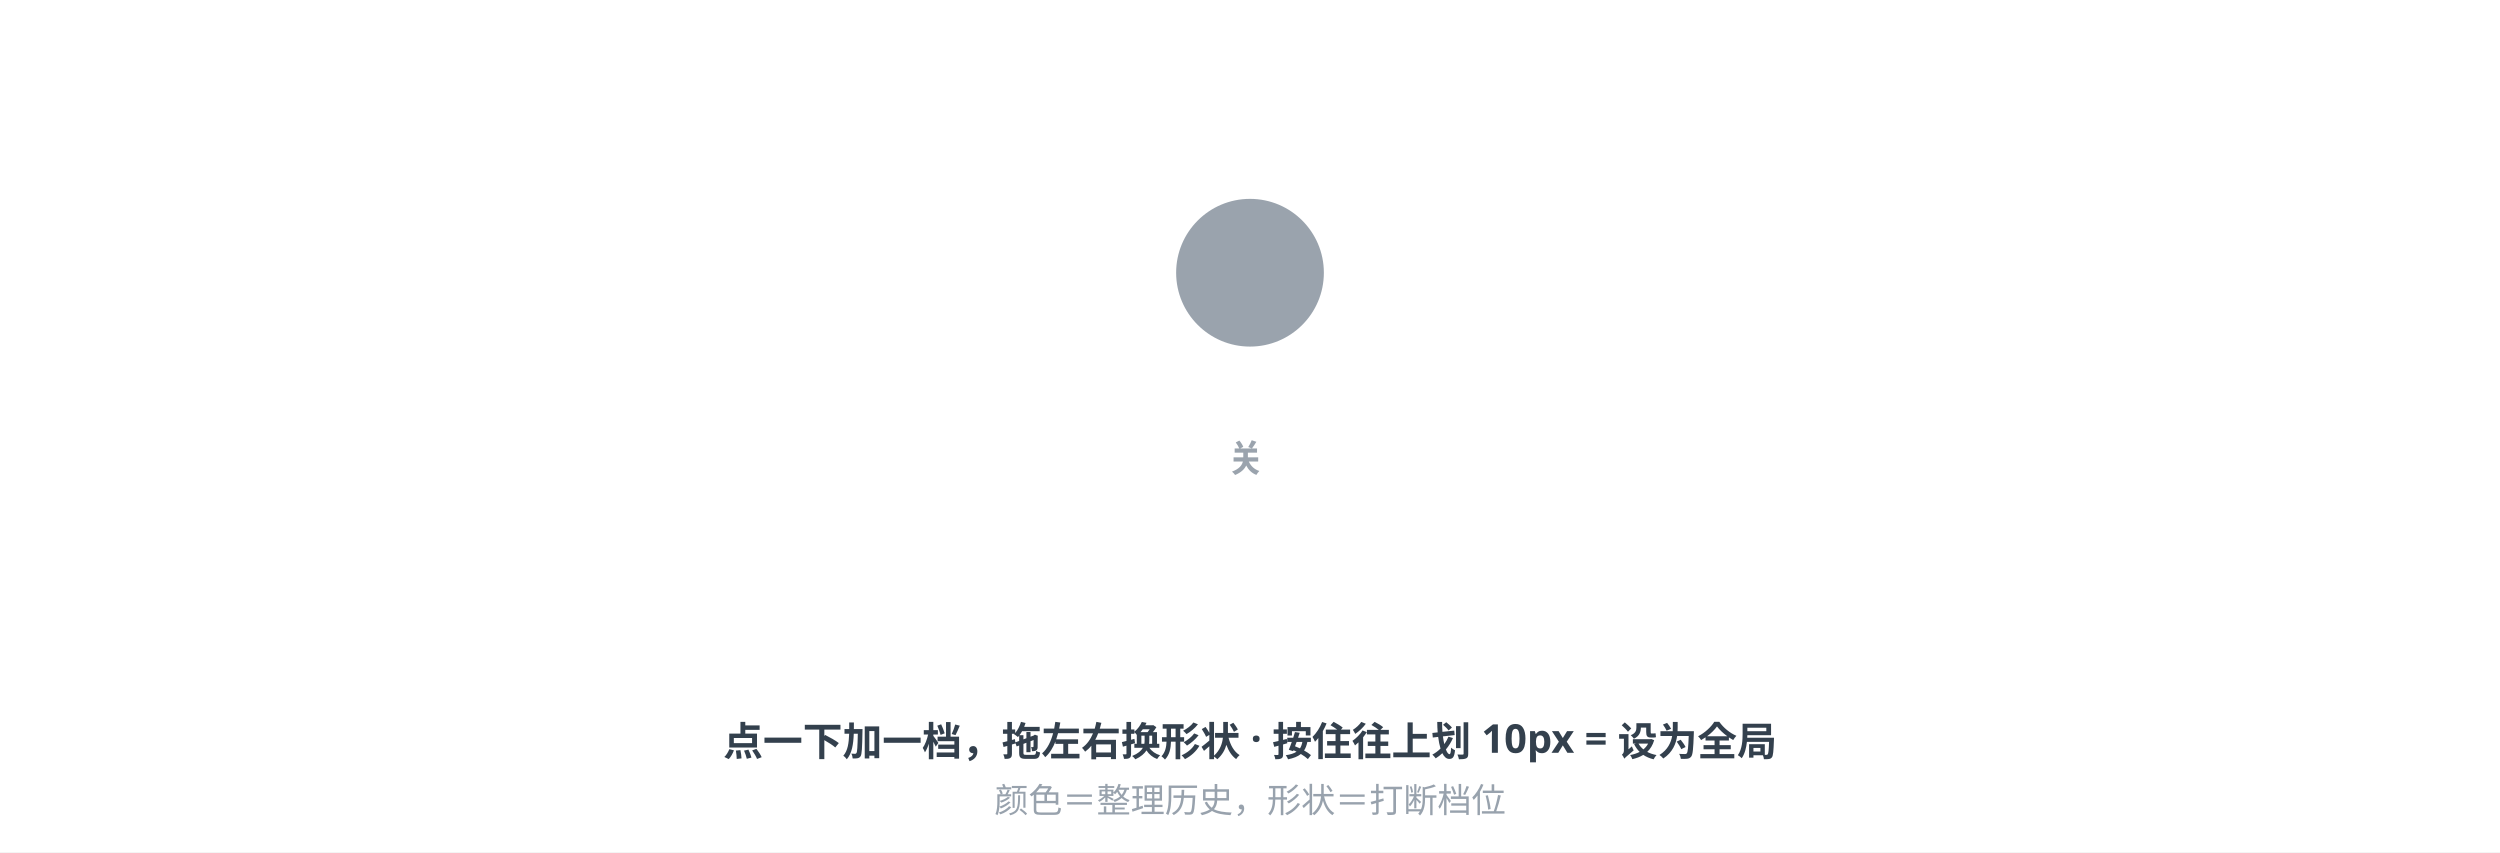
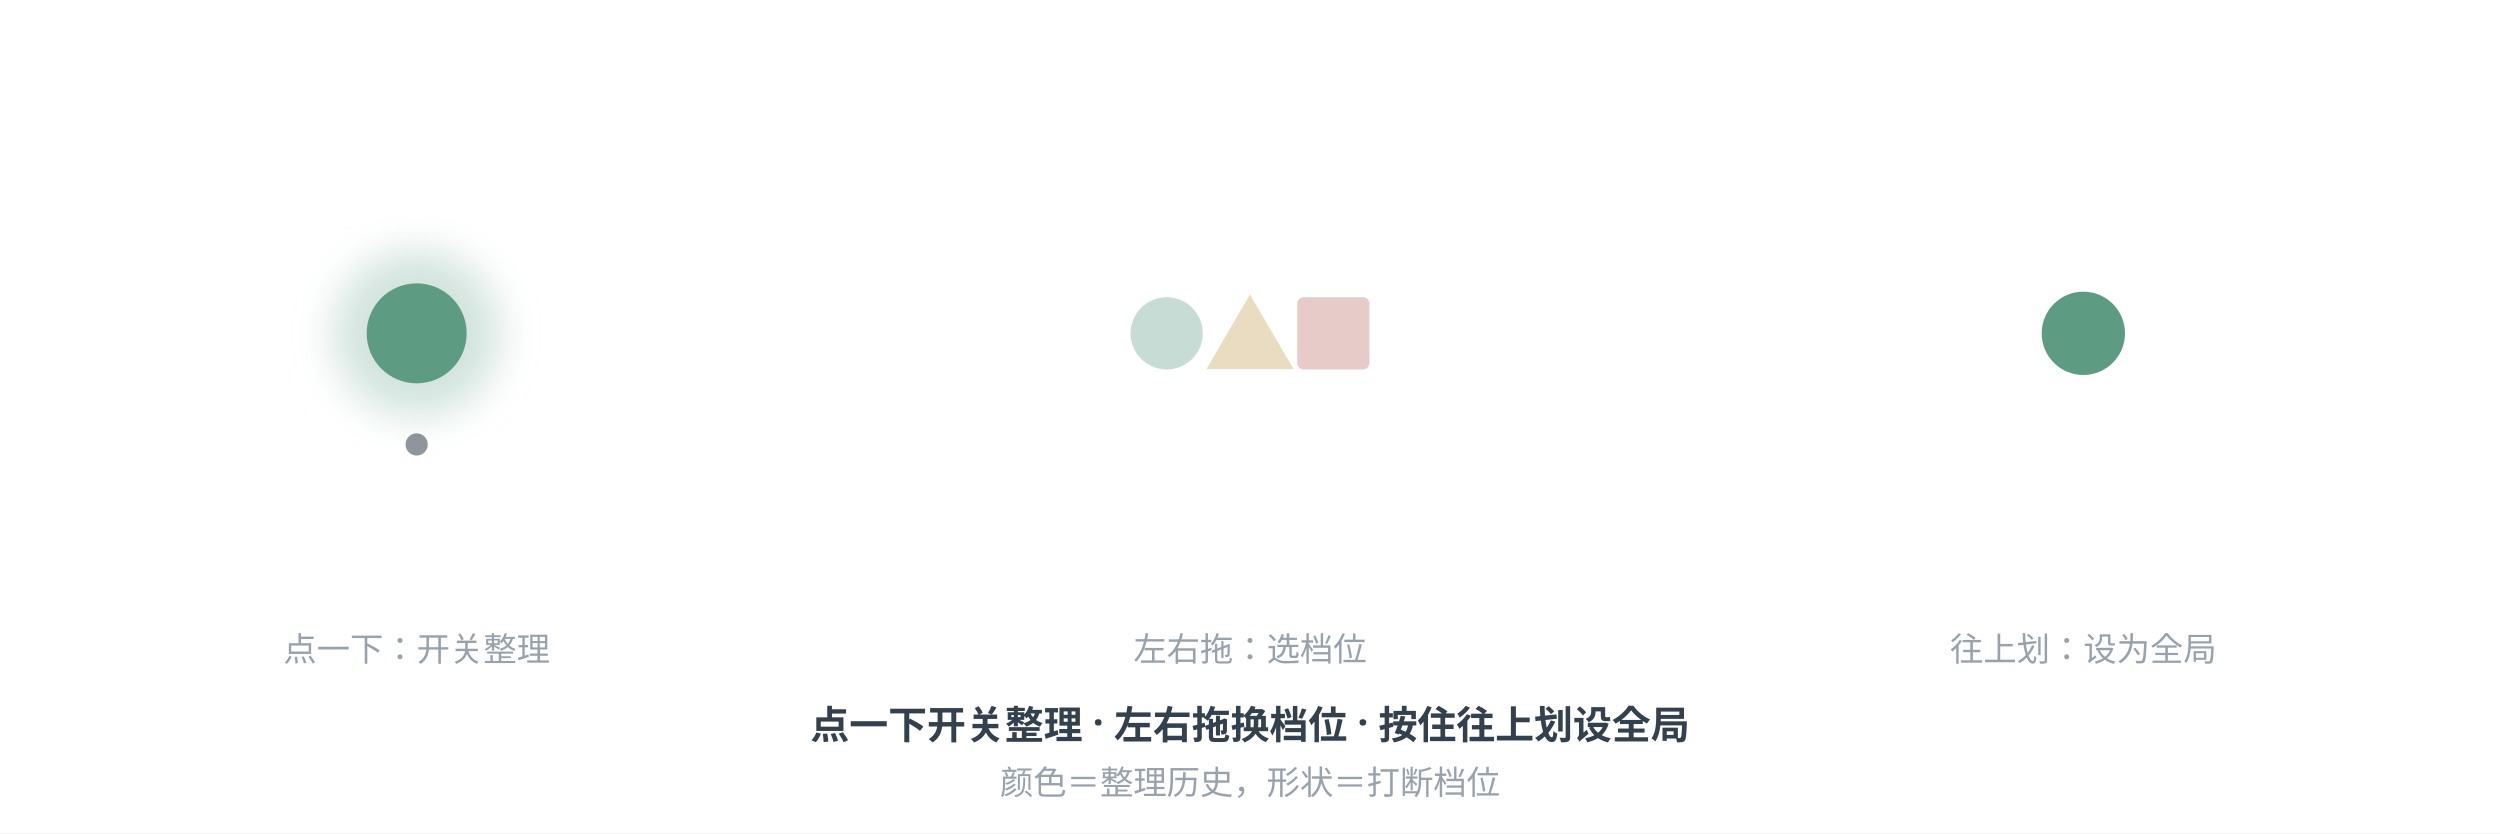
- <svg xmlns="http://www.w3.org/2000/svg" viewBox="0 0 880 300" width="880" height="300" role="img" aria-label="点一下加一档，拖左右换形状 · 按住往上划 10px = 设为全局">
+ <svg xmlns="http://www.w3.org/2000/svg" viewBox="0 0 900 300" width="900" height="300" role="img" aria-label="点一下开关整理 · 左右拖换档位 · 按住往上划设全局">
  <style>
    text { font-family: 'PingFang SC','Hiragino Sans GB','Microsoft YaHei','Noto Sans SC',system-ui,sans-serif; }
    .cap { font-size: 14px; font-weight: 600; fill: #33404d; }
    .sub { font-size: 12px; fill: #98a2ad; }
-     .lbl { font-size: 13px; font-weight: 600; }
-     .badge { font-size: 12px; font-weight: 600; fill: #8b5cf6; }
-     .hint { font-size: 11.5px; fill: #8b5cf6; font-weight: 600; }
+     .scene { font-size: 12px; fill: #98a2ad; }
+     .tag { font-size: 11px; font-weight: 600; }
  </style>
-   <rect width="880" height="300" fill="#ffffff" />
-   <circle cx="440" cy="96" r="40" fill="none" stroke="#8b5cf6" stroke-width="2" opacity="0">
-     <animate attributeName="opacity" values="0;0;0.0;0.55;0.55;0;0;0" keyTimes="0;0.50;0.54;0.62;0.68;0.86;0.93;1" dur="12s" repeatCount="indefinite" />
-     <animate attributeName="r" values="30;30;30;44;44;44;30;30" keyTimes="0;0.50;0.54;0.66;0.86;0.93;1;1" dur="12s" repeatCount="indefinite" />
-   </circle>
-   <g opacity="1">
-     <circle cx="440" cy="96" r="26" fill="#9aa3ad" />
-     <animate attributeName="opacity" values="1;1;0;0;0;0;0;0;0;0" keyTimes="0;0.10;0.13;0.23;0.26;0.36;0.39;0.49;0.50;1" dur="12s" repeatCount="indefinite" />
+   <defs>
+     <filter id="b" x="-80%" y="-80%" width="260%" height="260%">
+       <feGaussianBlur stdDeviation="7" />
+     </filter>
+   </defs>
+   <rect width="900" height="300" fill="#ffffff" />
+   <g>
+     <circle cx="150" cy="120" r="30" fill="#5d9c83" opacity="0.28" filter="url(#b)" />
+     <g opacity="1">
+       <circle cx="150" cy="120" r="18" fill="#5d9c83" />
+       <animate attributeName="opacity" values="1;1;0;0;1;1" keyTimes="0;0.18;0.22;0.45;0.5;1" dur="9s" repeatCount="indefinite" />
+     </g>
+     <g opacity="0">
+       <circle cx="150" cy="120" r="18" fill="#9aa3ad" />
+       <animate attributeName="opacity" values="0;0;1;1;0;0" keyTimes="0;0.18;0.22;0.45;0.5;1" dur="9s" repeatCount="indefinite" />
+     </g>
+     <circle cx="150" cy="160" r="4" fill="#33404d" opacity="0.55">
+       <animate attributeName="opacity" values="0;0.55;0;0;0.55;0" keyTimes="0;0.12;0.18;0.5;0.56;0.62" dur="9s" repeatCount="indefinite" />
+     </circle>
+   </g>
+   <g opacity="0.35">
+     <circle cx="420" cy="120" r="13" fill="#5d9c83" />
+     <animate attributeName="opacity" values="1;1;0.35;0.35;1" keyTimes="0;0.30;0.34;0.96;1" dur="9s" repeatCount="indefinite" />
+   </g>
+   <g opacity="0.35">
+     <path d="M450 106 L465.68 132.88 L434.32 132.88 Z" fill="#c19a4b" />
+     <animate attributeName="opacity" values="0.35;0.35;1;1;0.35;0.35;1" keyTimes="0;0.30;0.34;0.62;0.66;0.96;1" dur="9s" repeatCount="indefinite" />
+   </g>
+   <g opacity="0.35">
+     <rect x="467" y="107" width="26" height="26" rx="2.34" fill="#b76a63" />
+     <animate attributeName="opacity" values="0.35;0.35;1;1;0.35" keyTimes="0;0.62;0.66;0.96;1" dur="9s" repeatCount="indefinite" />
+   </g>
+   <g>
+     <animateTransform attributeName="transform" type="translate" values="0 0;0 0;0 -26;0 -26;0 0;0 0" keyTimes="0;0.55;0.68;0.90;0.97;1" dur="9s" repeatCount="indefinite" />
+     <circle cx="750" cy="120" r="15" fill="#5d9c83" />
  </g>
  <g opacity="0">
-     <circle cx="440" cy="96" r="26" fill="#5d9c83" />
-     <animate attributeName="opacity" values="0;0;1;1;0;0;0;0;0;0" keyTimes="0;0.10;0.13;0.23;0.26;0.36;0.39;0.49;0.50;1" dur="12s" repeatCount="indefinite" />
+     <animate attributeName="opacity" values="0;0;1;1;0;0" keyTimes="0;0.66;0.74;0.92;0.97;1" dur="9s" repeatCount="indefinite" />
+     <rect x="708" y="150" width="84" height="21" rx="10.5" fill="#f3f1ff" stroke="#ddd6fe" />
+     <text x="750" y="165" text-anchor="middle" class="tag" fill="#7c5cf0">所有会话</text>
  </g>
-   <g opacity="0">
-     <path d="M440 68 L470 120 L410 120 Z" fill="#c19a4b" />
-     <animate attributeName="opacity" values="0;0;0;0;1;1;0;0;0;0" keyTimes="0;0.10;0.13;0.23;0.26;0.36;0.39;0.49;0.50;1" dur="12s" repeatCount="indefinite" />
-   </g>
-   <g opacity="0">
-     <rect x="416" y="72" width="48" height="48" rx="5" fill="#b76a63" />
-     <animate attributeName="opacity" values="0;0;0;0;0;0;1;1;1;1" keyTimes="0;0.10;0.13;0.23;0.26;0.36;0.39;0.49;0.50;1" dur="12s" repeatCount="indefinite" />
-   </g>
-   <text x="440" y="166" class="lbl" text-anchor="middle" fill="#9aa3ad" opacity="1">关
-     <animate attributeName="opacity" values="1;1;0;0;0;0;0;0;0;0" keyTimes="0;0.10;0.13;0.23;0.26;0.36;0.39;0.49;0.50;1" dur="12s" repeatCount="indefinite" />
-   </text>
-   <text x="440" y="166" class="lbl" text-anchor="middle" fill="#5d9c83" opacity="0">整理
-     <animate attributeName="opacity" values="0;0;1;1;0;0;0;0;0;0" keyTimes="0;0.10;0.13;0.23;0.26;0.36;0.39;0.49;0.50;1" dur="12s" repeatCount="indefinite" />
-   </text>
-   <text x="440" y="166" class="lbl" text-anchor="middle" fill="#c19a4b" opacity="0">慢续
-     <animate attributeName="opacity" values="0;0;0;0;1;1;0;0;0;0" keyTimes="0;0.10;0.13;0.23;0.26;0.36;0.39;0.49;0.50;1" dur="12s" repeatCount="indefinite" />
-   </text>
-   <text x="440" y="166" class="lbl" text-anchor="middle" fill="#b76a63" opacity="0">快断
-     <animate attributeName="opacity" values="0;0;0;0;0;0;1;1;1;1" keyTimes="0;0.10;0.13;0.23;0.26;0.36;0.39;0.49;0.50;1" dur="12s" repeatCount="indefinite" />
-   </text>
-   <g opacity="0">
-     <animate attributeName="opacity" values="0;0;0;1;1;0;0;0" keyTimes="0;0.50;0.54;0.62;0.68;0.86;0.93;1" dur="12s" repeatCount="indefinite" />
-     <path d="M502 102 L502 62 M492 72 L502 62 L512 72" fill="none" stroke="#8b5cf6" stroke-width="2" stroke-linecap="round" stroke-linejoin="round" />
-     <text x="500" y="122" class="hint" text-anchor="middle">往上划</text>
-   </g>
-   <g opacity="0">
-     <animate attributeName="opacity" values="0;0;0;0;1;1;0;0" keyTimes="0;0.50;0.54;0.62;0.68;0.86;0.93;1" dur="12s" repeatCount="indefinite" />
-     <rect x="362" y="192" width="156" height="30" rx="15" fill="#f5f3ff" stroke="#ddd6fe" />
-     <text x="440" y="212" class="badge" text-anchor="middle">全局 · 所有会话</text>
-   </g>
-   <text x="440" y="266" class="cap" text-anchor="middle">点一下加一档，拖左右换形状 · 按住往上划 10px = 设为全局</text>
-   <text x="440" y="286" class="sub" text-anchor="middle">颜色＝整理历史，形状＝打断档位</text>
+   <text x="150" y="238" text-anchor="middle" class="scene">点一下：开关整理</text>
+   <text x="450" y="238" text-anchor="middle" class="scene">左右拖：选档位</text>
+   <text x="750" y="238" text-anchor="middle" class="scene">往上划：设为全局</text>
+   <text x="450" y="266" text-anchor="middle" class="cap">点一下开关整理 · 左右拖换档位 · 按住往上划设全局</text>
+   <text x="450" y="286" text-anchor="middle" class="sub">颜色＝整理历史，形状＝打断档位</text>
</svg>
